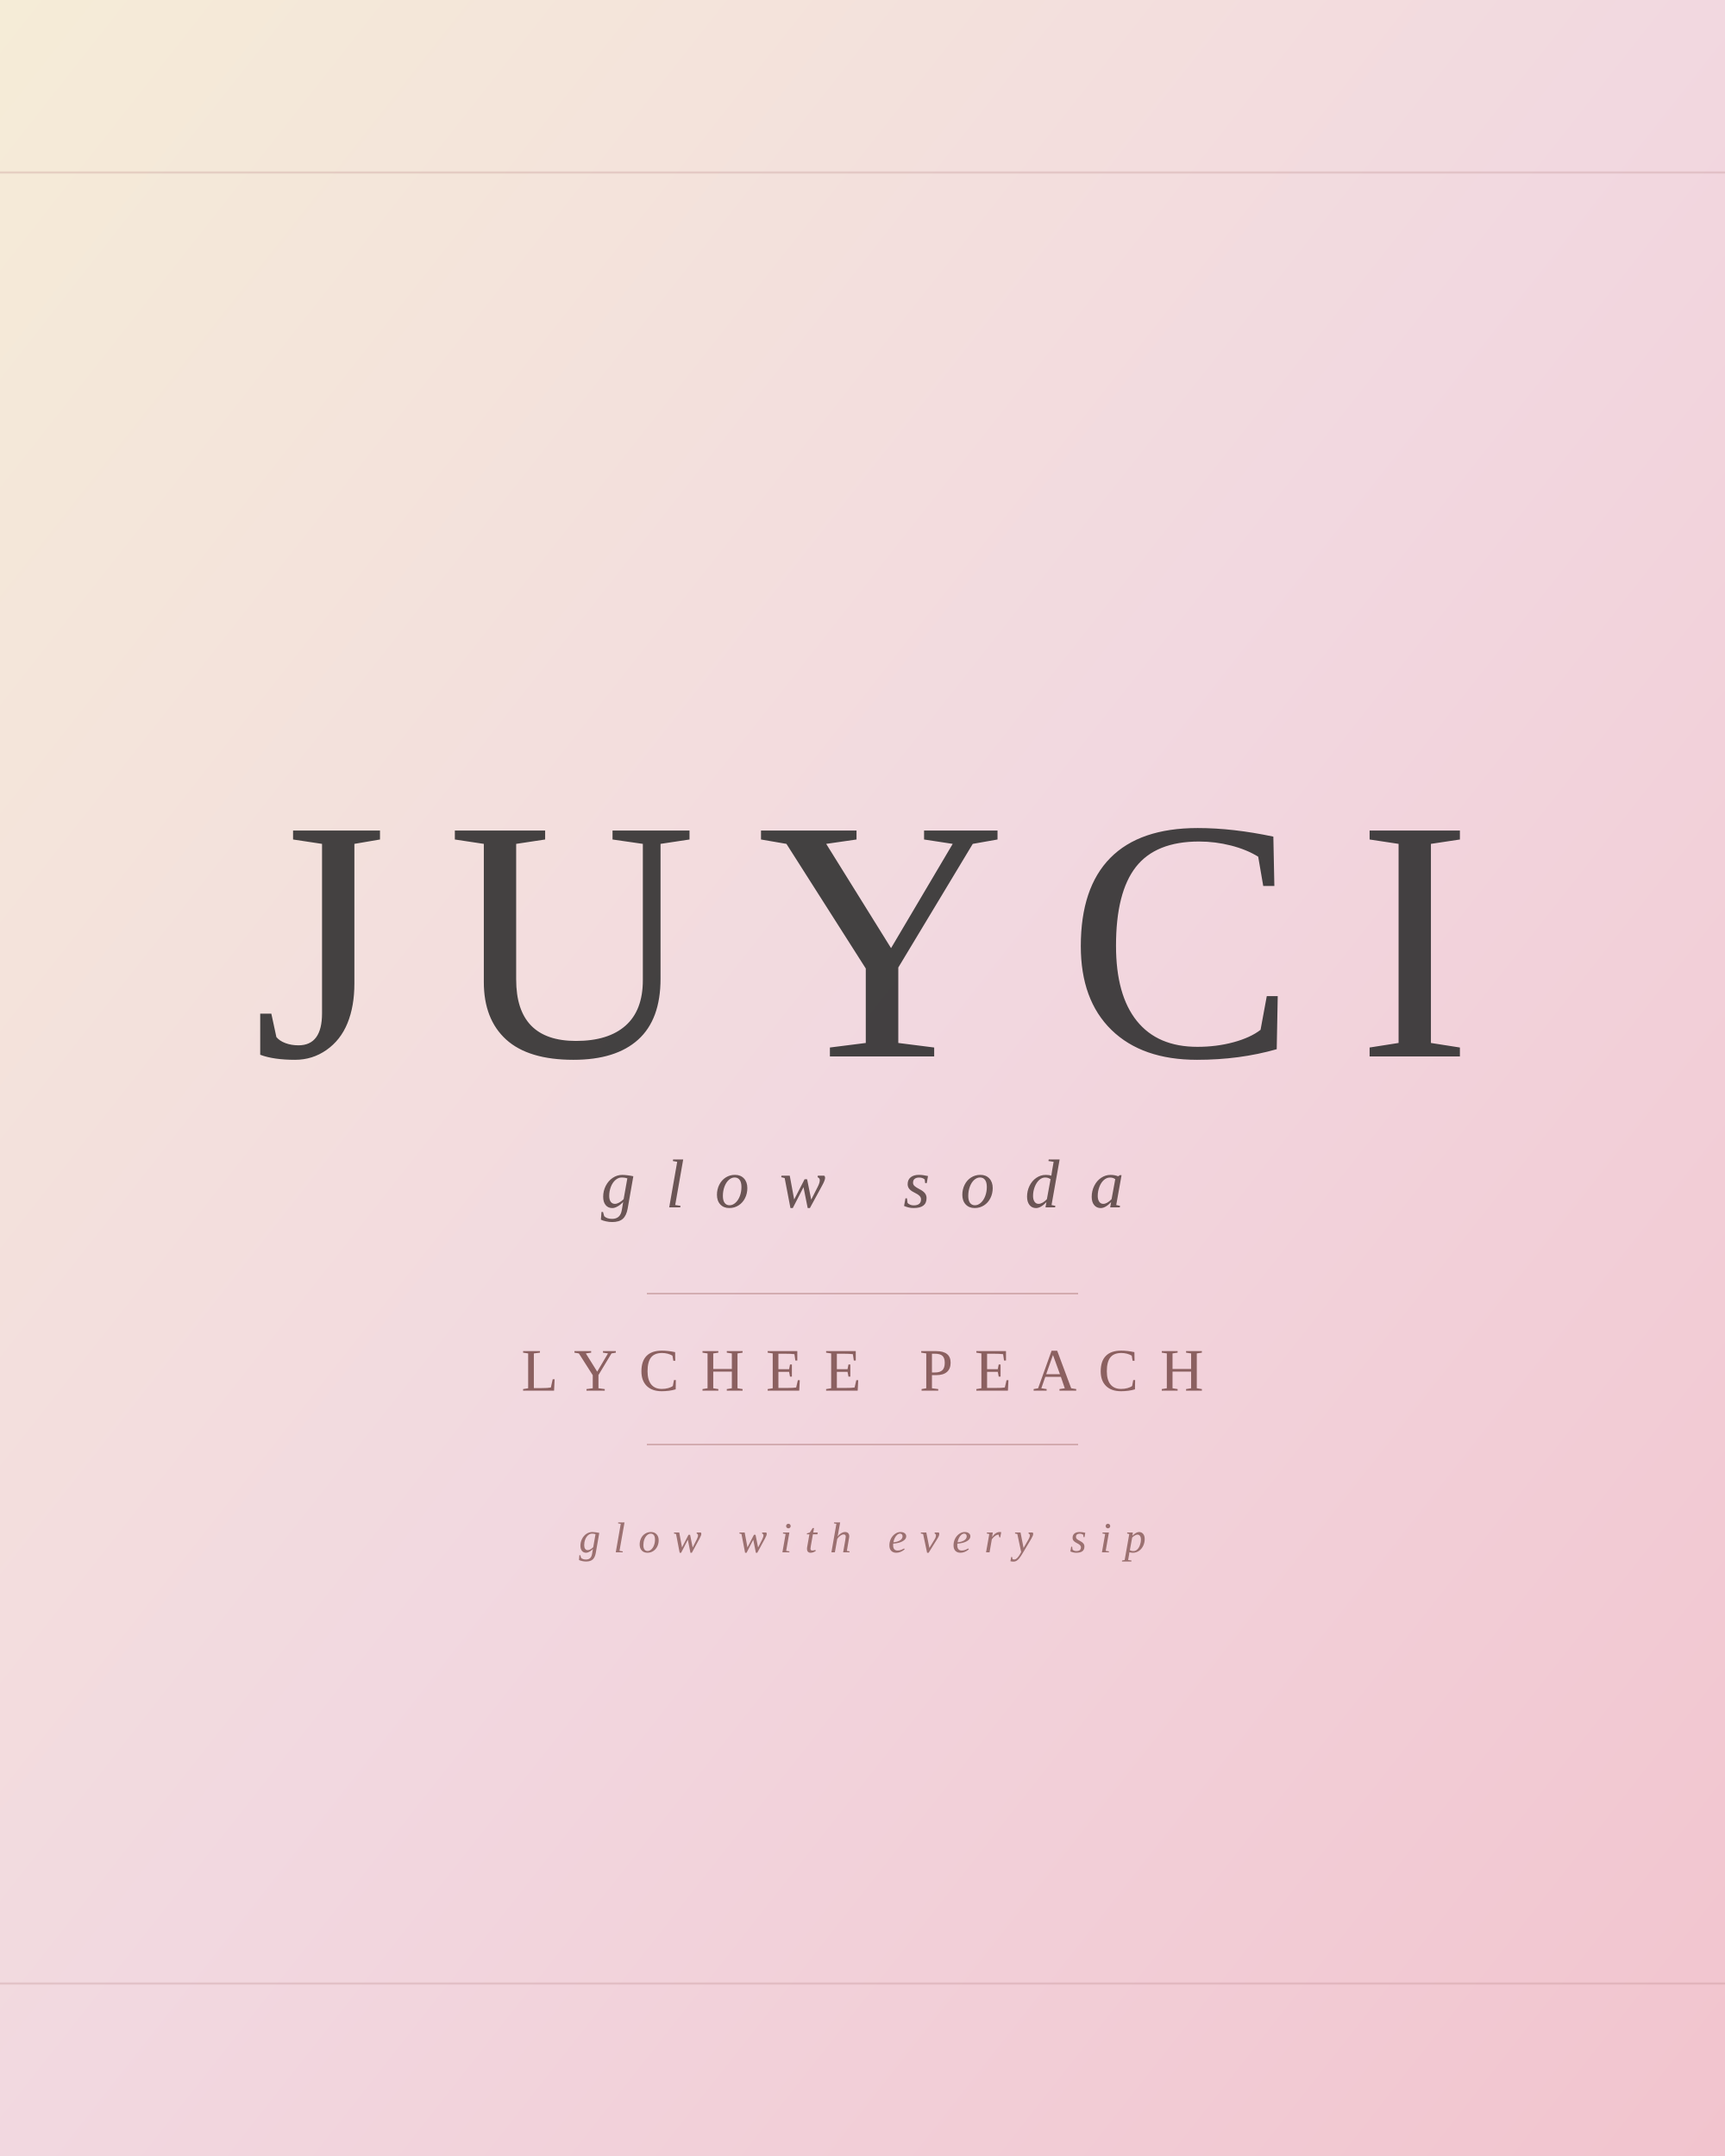
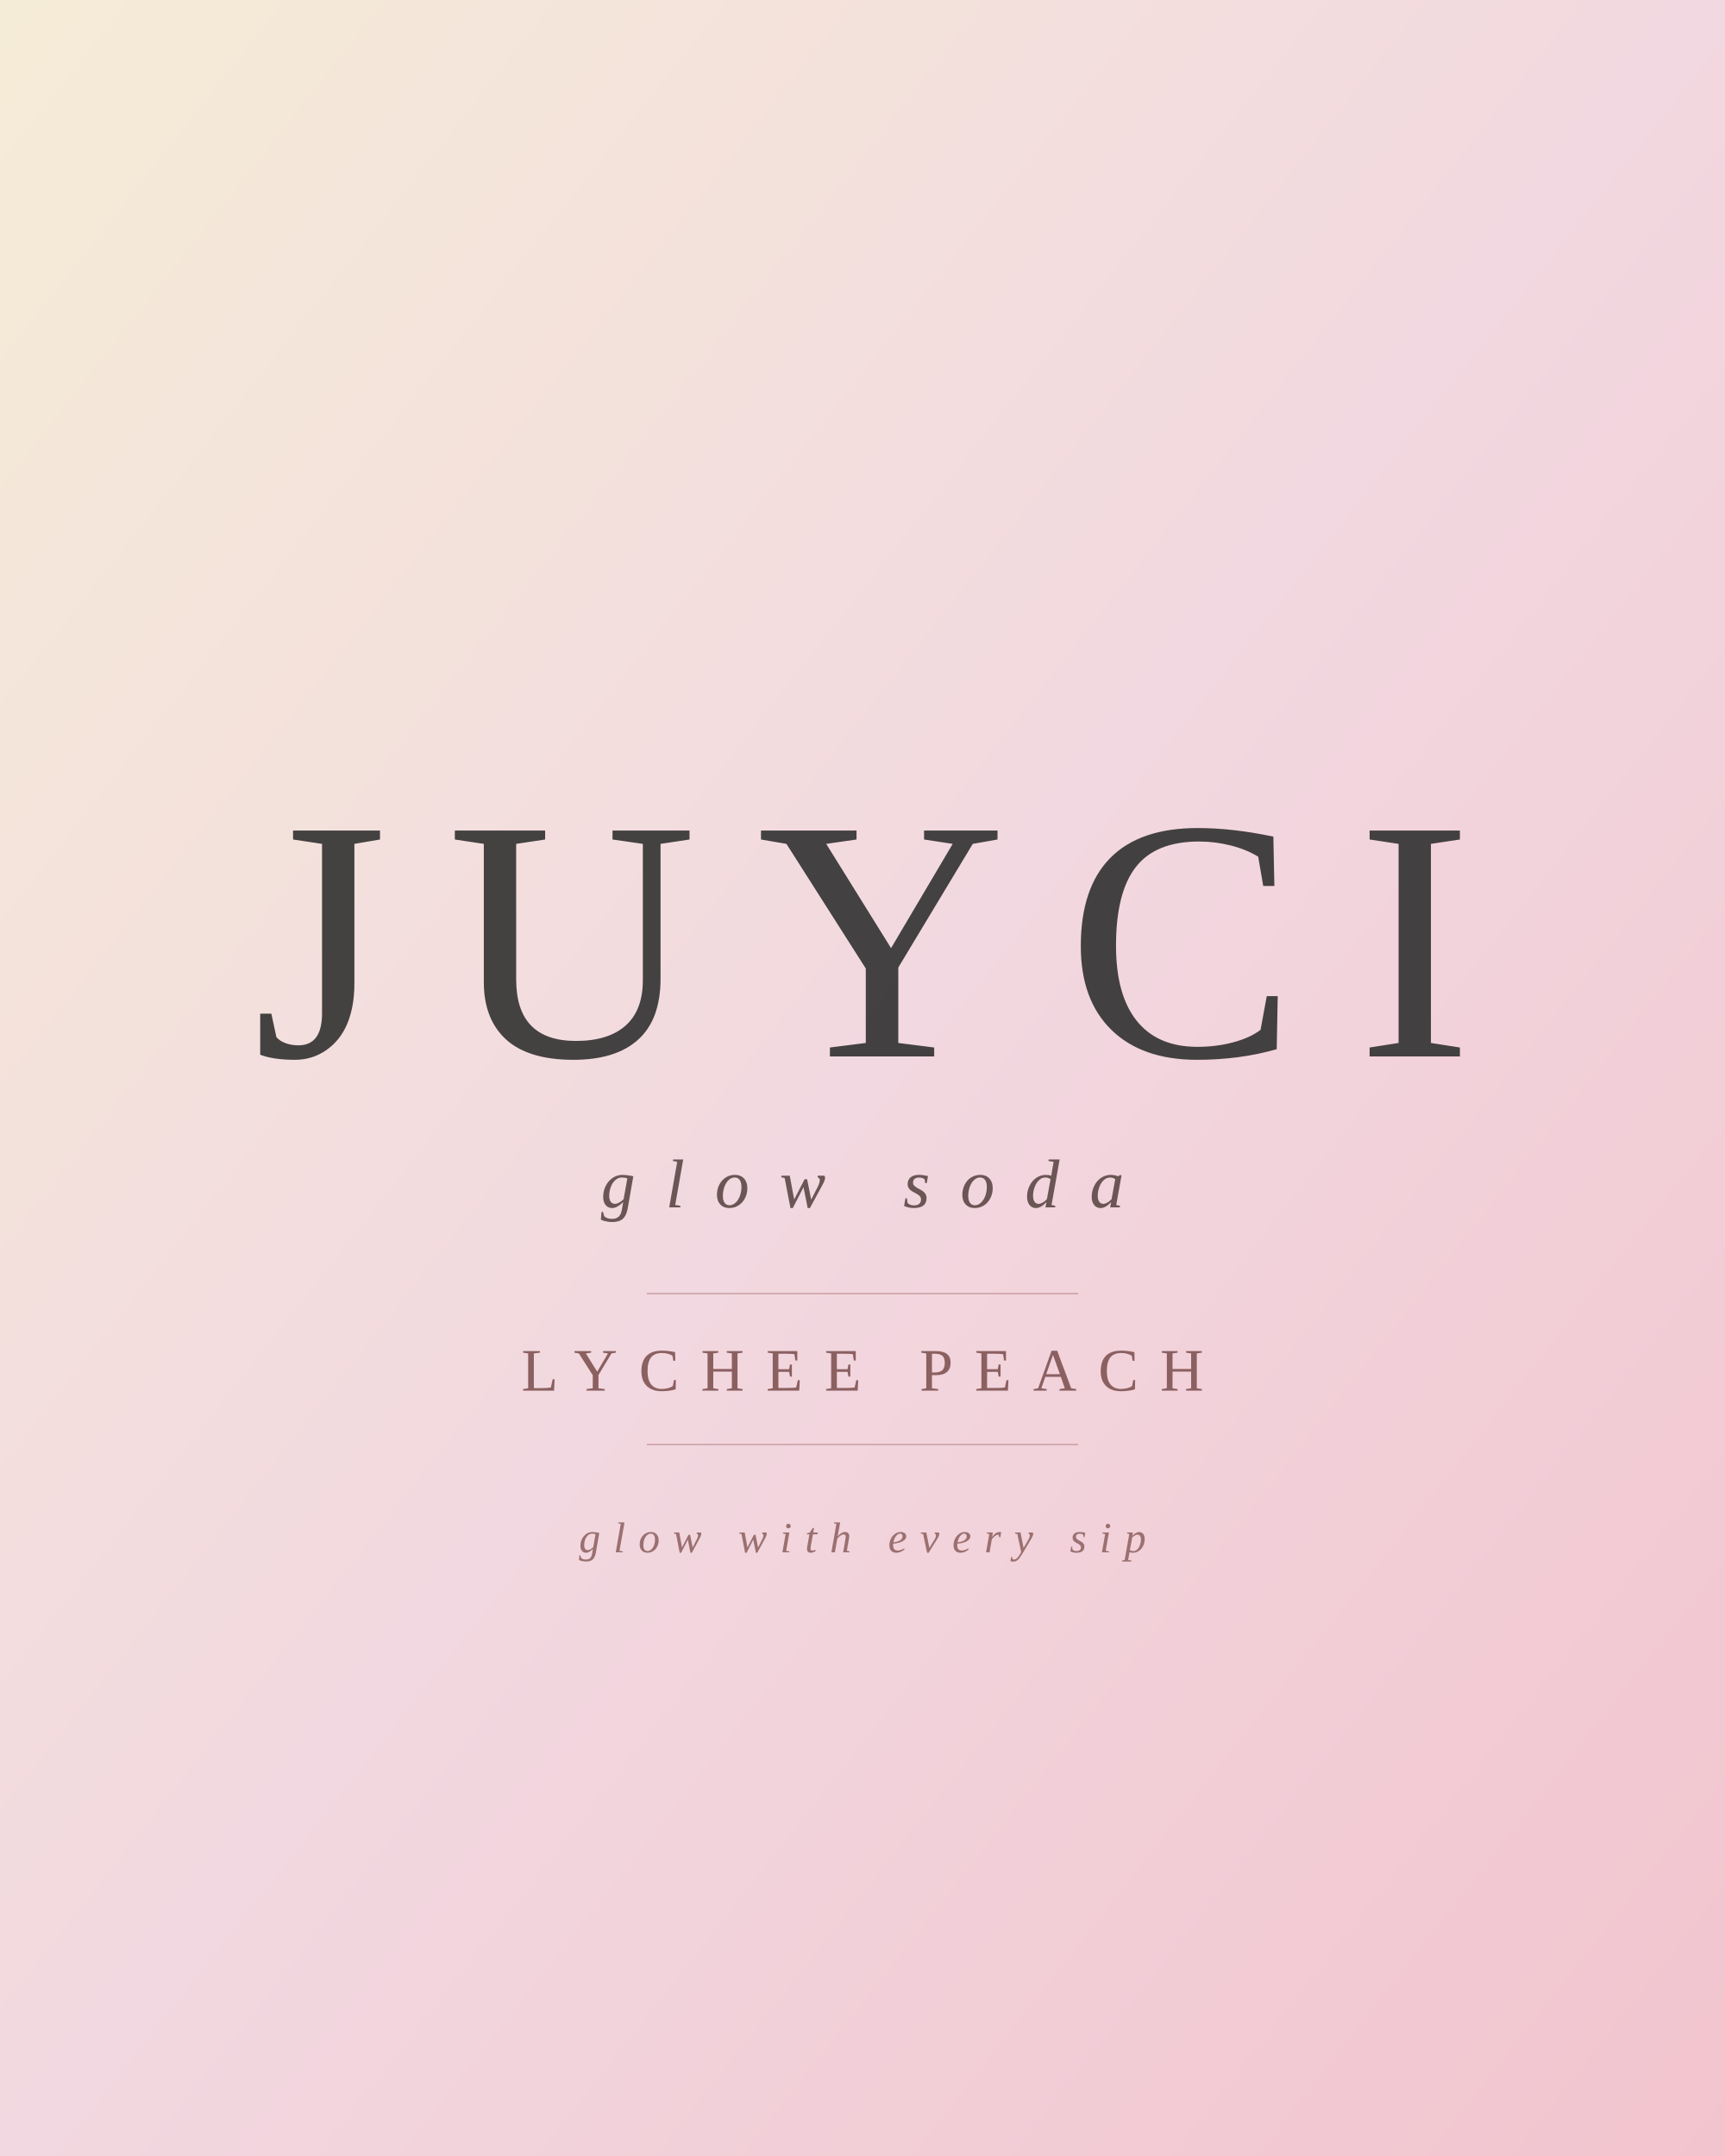
<svg xmlns="http://www.w3.org/2000/svg" viewBox="0 0 800 1000" width="800" height="1000">
  <defs>
    <linearGradient id="bg" x1="0%" y1="0%" x2="100%" y2="100%">
      <stop offset="0%" style="stop-color:#F5ECD7;stop-opacity:1" />
      <stop offset="50%" style="stop-color:#F2D8E0;stop-opacity:1" />
      <stop offset="100%" style="stop-color:#F2C4CE;stop-opacity:1" />
    </linearGradient>
  </defs>
  <rect width="800" height="1000" fill="url(#bg)" />
-   <line x1="0" y1="80" x2="800" y2="80" stroke="rgba(180,130,130,0.25)" stroke-width="1" />
-   <line x1="0" y1="920" x2="800" y2="920" stroke="rgba(180,130,130,0.25)" stroke-width="1" />
  <text x="400" y="490" font-family="Georgia, 'Times New Roman', serif" font-size="160" font-weight="300" fill="#2C2C2C" text-anchor="middle" letter-spacing="28" opacity="0.88">JUYCI</text>
  <text x="400" y="560" font-family="Georgia, 'Times New Roman', serif" font-size="32" font-weight="300" fill="#6B5555" text-anchor="middle" letter-spacing="14" font-style="italic">glow soda</text>
  <line x1="300" y1="600" x2="500" y2="600" stroke="rgba(180,130,130,0.5)" stroke-width="0.8" />
  <text x="400" y="645" font-family="Georgia, 'Times New Roman', serif" font-size="28" font-weight="400" fill="#8B6060" text-anchor="middle" letter-spacing="10">LYCHEE PEACH</text>
  <line x1="300" y1="670" x2="500" y2="670" stroke="rgba(180,130,130,0.5)" stroke-width="0.8" />
  <text x="400" y="720" font-family="Georgia, 'Times New Roman', serif" font-size="20" font-weight="300" fill="#9B7070" text-anchor="middle" letter-spacing="6" font-style="italic">glow with every sip</text>
</svg>
